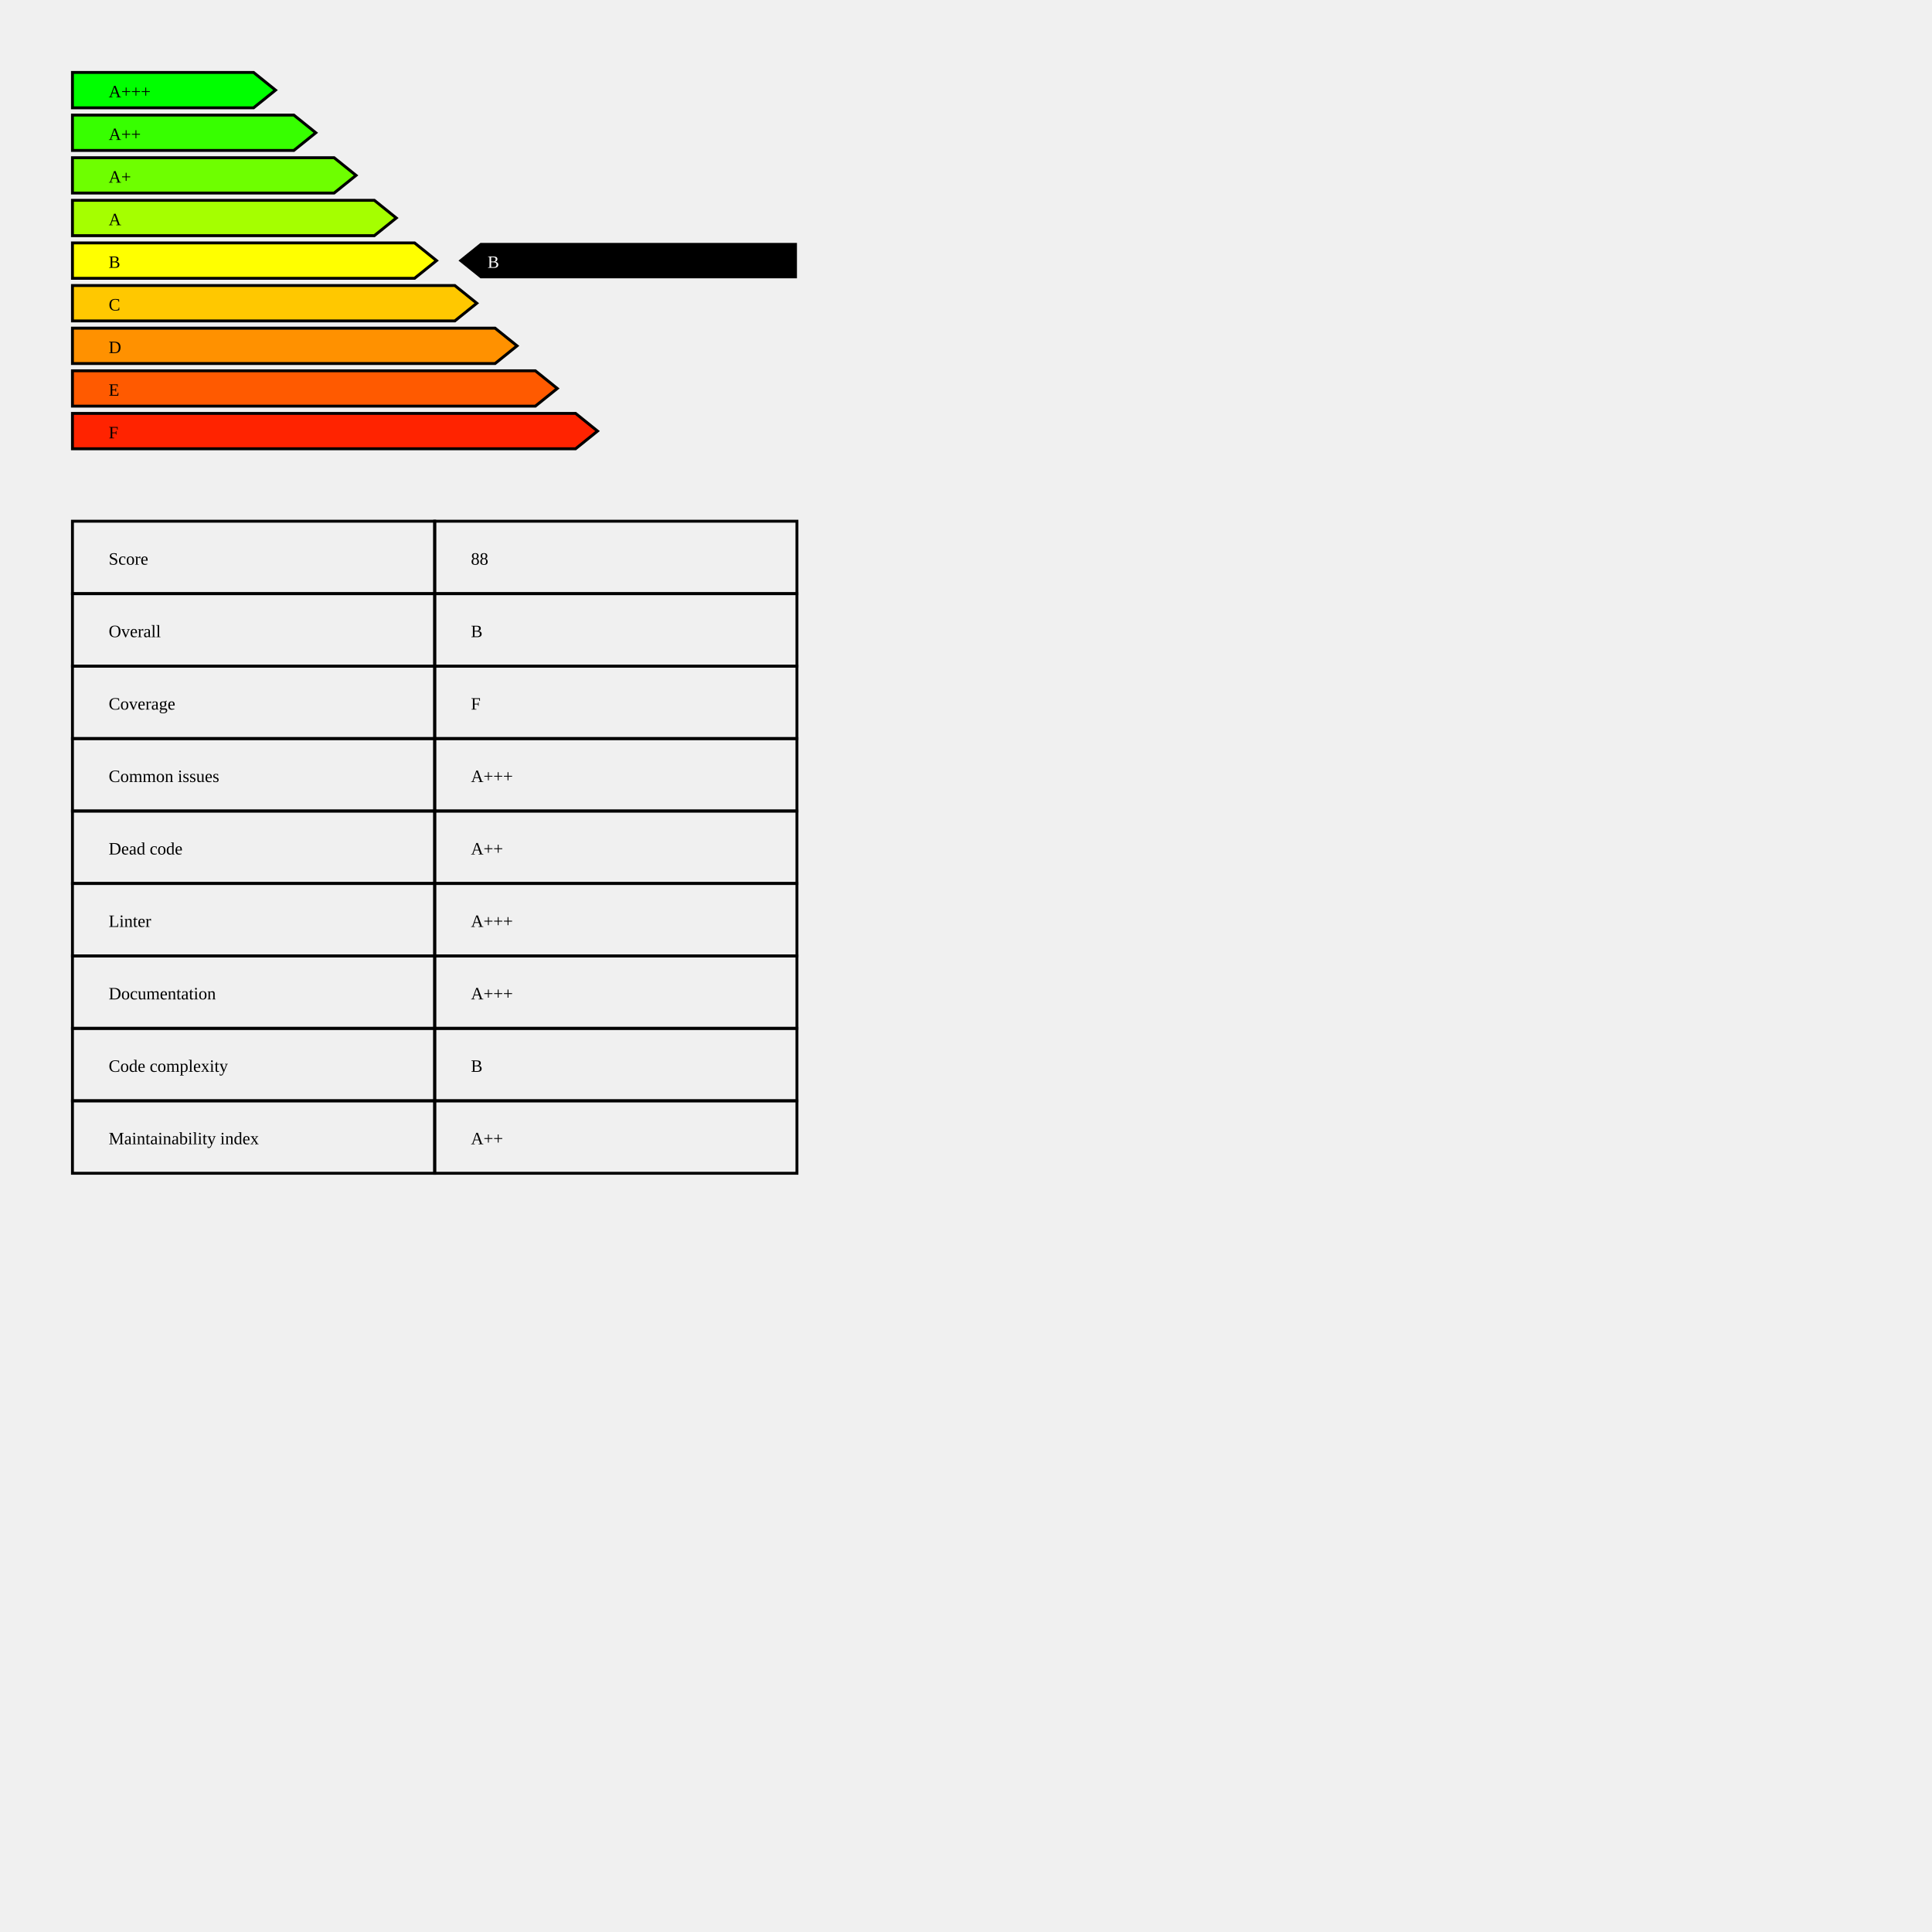
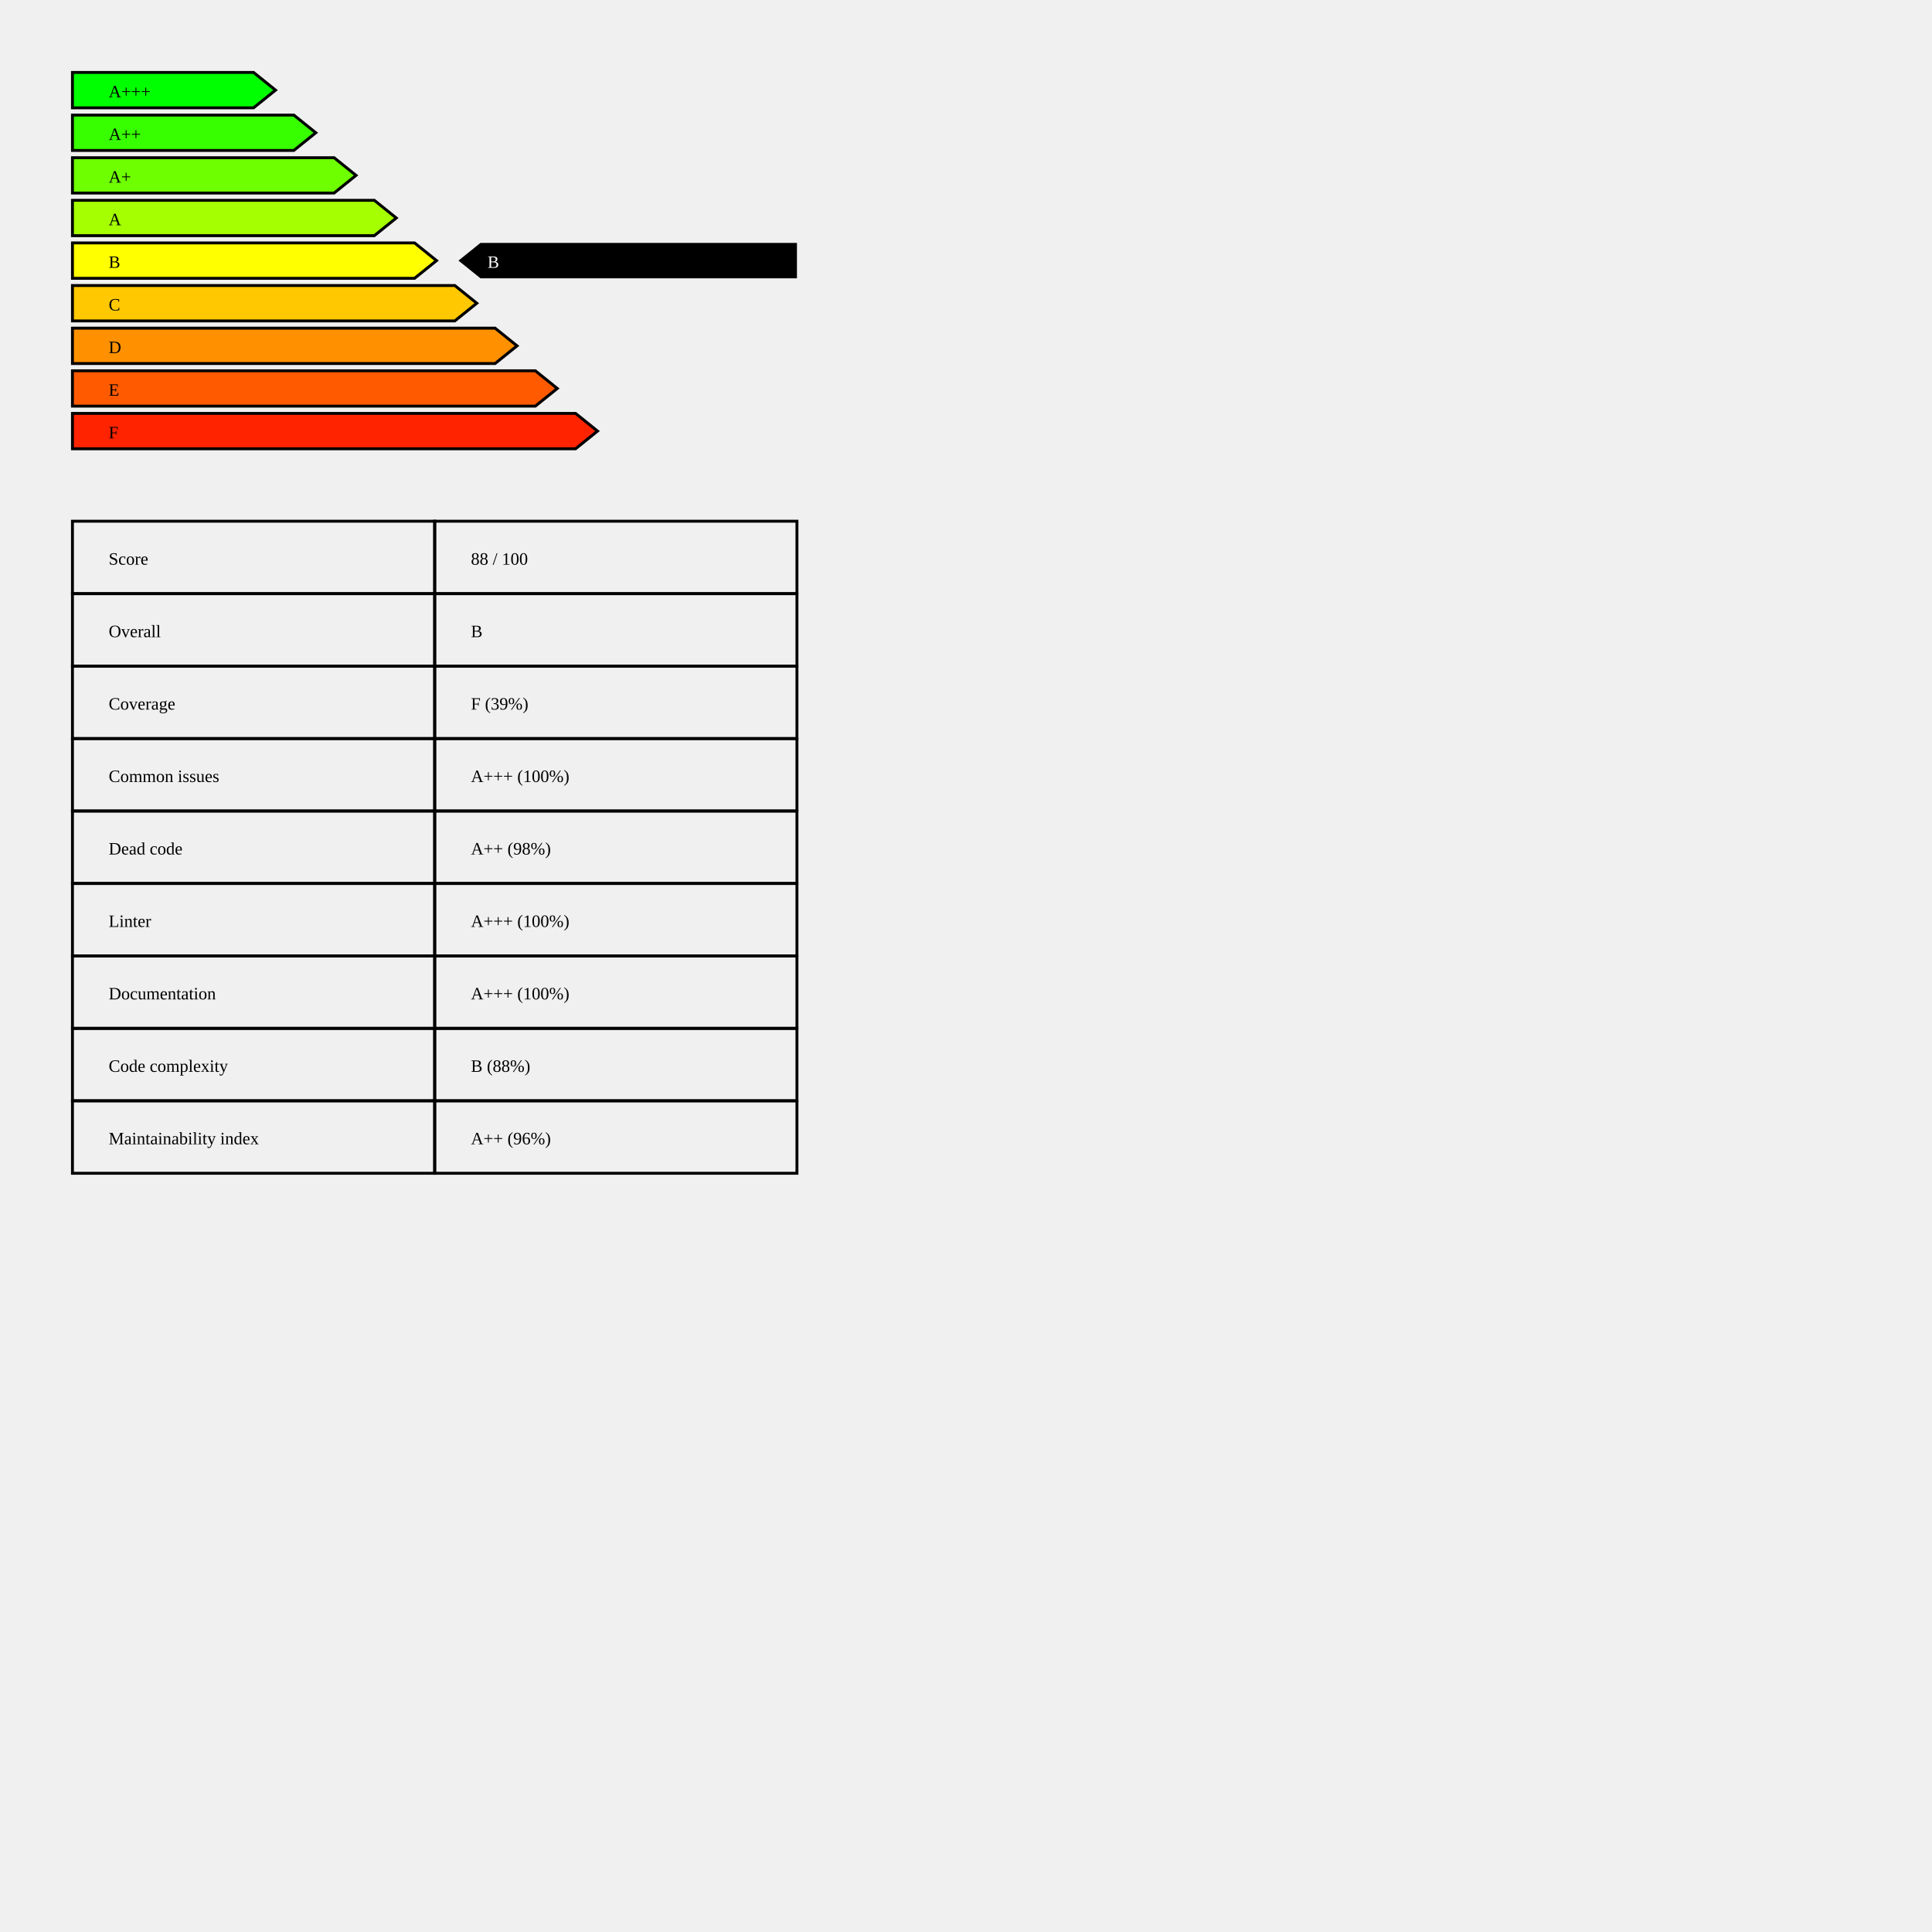
<svg xmlns="http://www.w3.org/2000/svg" baseProfile="full" height="1000pt" version="1.1" width="1000pt">
  <defs />
  <polygon points="50,50.0 175.0,50.0 190.152,62.206 175.0,74.412 50,74.412 50,50.0" style="fill:rgb(0 255 0);stroke:black;stroke-width:2;" />
  <text x="75.0" y="67.206">A+++</text>
  <polygon points="50,79.412 202.778,79.412 217.929,91.618 202.778,103.824 50,103.824 50,79.412" style="fill:rgb(55 255 0);stroke:black;stroke-width:2;" />
  <text x="75.0" y="96.618">A++</text>
  <polygon points="50,108.824 230.556,108.824 245.707,121.029 230.556,133.235 50,133.235 50,108.824" style="fill:rgb(110 255 0);stroke:black;stroke-width:2;" />
  <text x="75.0" y="126.029">A+</text>
  <polygon points="50,138.235 258.333,138.235 273.485,150.441 258.333,162.647 50,162.647 50,138.235" style="fill:rgb(165 255 0);stroke:black;stroke-width:2;" />
  <text x="75.0" y="155.441">A</text>
  <polygon points="50,167.647 286.111,167.647 301.263,179.853 286.111,192.059 50,192.059 50,167.647" style="fill:rgb(255 255 0);stroke:black;stroke-width:2;" />
  <text x="75.0" y="184.853">B</text>
  <polygon points="50,197.059 313.889,197.059 329.04,209.265 313.889,221.471 50,221.471 50,197.059" style="fill:rgb(255 200 0);stroke:black;stroke-width:2;" />
  <text x="75.0" y="214.265">C</text>
  <polygon points="50,226.471 341.667,226.471 356.818,238.676 341.667,250.882 50,250.882 50,226.471" style="fill:rgb(255 145 0);stroke:black;stroke-width:2;" />
  <text x="75.0" y="243.676">D</text>
  <polygon points="50,255.882 369.444,255.882 384.596,268.088 369.444,280.294 50,280.294 50,255.882" style="fill:rgb(255 90 0);stroke:black;stroke-width:2;" />
  <text x="75.0" y="273.088">E</text>
  <polygon points="50,285.294 397.222,285.294 412.374,297.5 397.222,309.706 50,309.706 50,285.294" style="fill:rgb(255 35 0);stroke:black;stroke-width:2;" />
  <text x="75.0" y="302.5">F</text>
  <polygon points="331.566,167.647 316.414,179.853 331.566,192.059 550,192.059 550,167.647" style="fill:black;" />
  <text fill="white" x="336.465" y="184.853">B</text>
  <text x="75.0" y="389.706">Score</text>
-   <text x="325.0" y="389.706">88</text>
+   <text x="325.0" y="389.706">88 / 100</text>
  <polygon points="50,359.706 300,359.706 300,409.706 50,409.706 50,359.706" style="fill:none; stroke:black;stroke-width:2;" />
  <polygon points="300,359.706 550,359.706 550,409.706 300,409.706 300,359.706" style="fill:none; stroke:black;stroke-width:2;" />
  <text x="75.0" y="439.706">Overall</text>
  <text x="325.0" y="439.706">B</text>
  <polygon points="50,409.706 300,409.706 300,459.706 50,459.706 50,409.706" style="fill:none; stroke:black;stroke-width:2;" />
  <polygon points="300,409.706 550,409.706 550,459.706 300,459.706 300,409.706" style="fill:none; stroke:black;stroke-width:2;" />
  <text x="75.0" y="489.706">Coverage</text>
-   <text x="325.0" y="489.706">F</text>
+   <text x="325.0" y="489.706">F  (39%)</text>
  <polygon points="50,459.706 300,459.706 300,509.706 50,509.706 50,459.706" style="fill:none; stroke:black;stroke-width:2;" />
  <polygon points="300,459.706 550,459.706 550,509.706 300,509.706 300,459.706" style="fill:none; stroke:black;stroke-width:2;" />
  <text x="75.0" y="539.706">Common issues</text>
-   <text x="325.0" y="539.706">A+++</text>
+   <text x="325.0" y="539.706">A+++  (100%)</text>
  <polygon points="50,509.706 300,509.706 300,559.706 50,559.706 50,509.706" style="fill:none; stroke:black;stroke-width:2;" />
  <polygon points="300,509.706 550,509.706 550,559.706 300,559.706 300,509.706" style="fill:none; stroke:black;stroke-width:2;" />
  <text x="75.0" y="589.706">Dead code</text>
-   <text x="325.0" y="589.706">A++</text>
+   <text x="325.0" y="589.706">A++  (98%)</text>
  <polygon points="50,559.706 300,559.706 300,609.706 50,609.706 50,559.706" style="fill:none; stroke:black;stroke-width:2;" />
  <polygon points="300,559.706 550,559.706 550,609.706 300,609.706 300,559.706" style="fill:none; stroke:black;stroke-width:2;" />
  <text x="75.0" y="639.706">Linter</text>
-   <text x="325.0" y="639.706">A+++</text>
+   <text x="325.0" y="639.706">A+++  (100%)</text>
  <polygon points="50,609.706 300,609.706 300,659.706 50,659.706 50,609.706" style="fill:none; stroke:black;stroke-width:2;" />
  <polygon points="300,609.706 550,609.706 550,659.706 300,659.706 300,609.706" style="fill:none; stroke:black;stroke-width:2;" />
  <text x="75.0" y="689.706">Documentation</text>
-   <text x="325.0" y="689.706">A+++</text>
+   <text x="325.0" y="689.706">A+++  (100%)</text>
  <polygon points="50,659.706 300,659.706 300,709.706 50,709.706 50,659.706" style="fill:none; stroke:black;stroke-width:2;" />
  <polygon points="300,659.706 550,659.706 550,709.706 300,709.706 300,659.706" style="fill:none; stroke:black;stroke-width:2;" />
  <text x="75.0" y="739.706">Code complexity</text>
-   <text x="325.0" y="739.706">B</text>
+   <text x="325.0" y="739.706">B  (88%)</text>
  <polygon points="50,709.706 300,709.706 300,759.706 50,759.706 50,709.706" style="fill:none; stroke:black;stroke-width:2;" />
  <polygon points="300,709.706 550,709.706 550,759.706 300,759.706 300,709.706" style="fill:none; stroke:black;stroke-width:2;" />
  <text x="75.0" y="789.706">Maintainability index</text>
-   <text x="325.0" y="789.706">A++</text>
+   <text x="325.0" y="789.706">A++  (96%)</text>
  <polygon points="50,759.706 300,759.706 300,809.706 50,809.706 50,759.706" style="fill:none; stroke:black;stroke-width:2;" />
  <polygon points="300,759.706 550,759.706 550,809.706 300,809.706 300,759.706" style="fill:none; stroke:black;stroke-width:2;" />
</svg>
